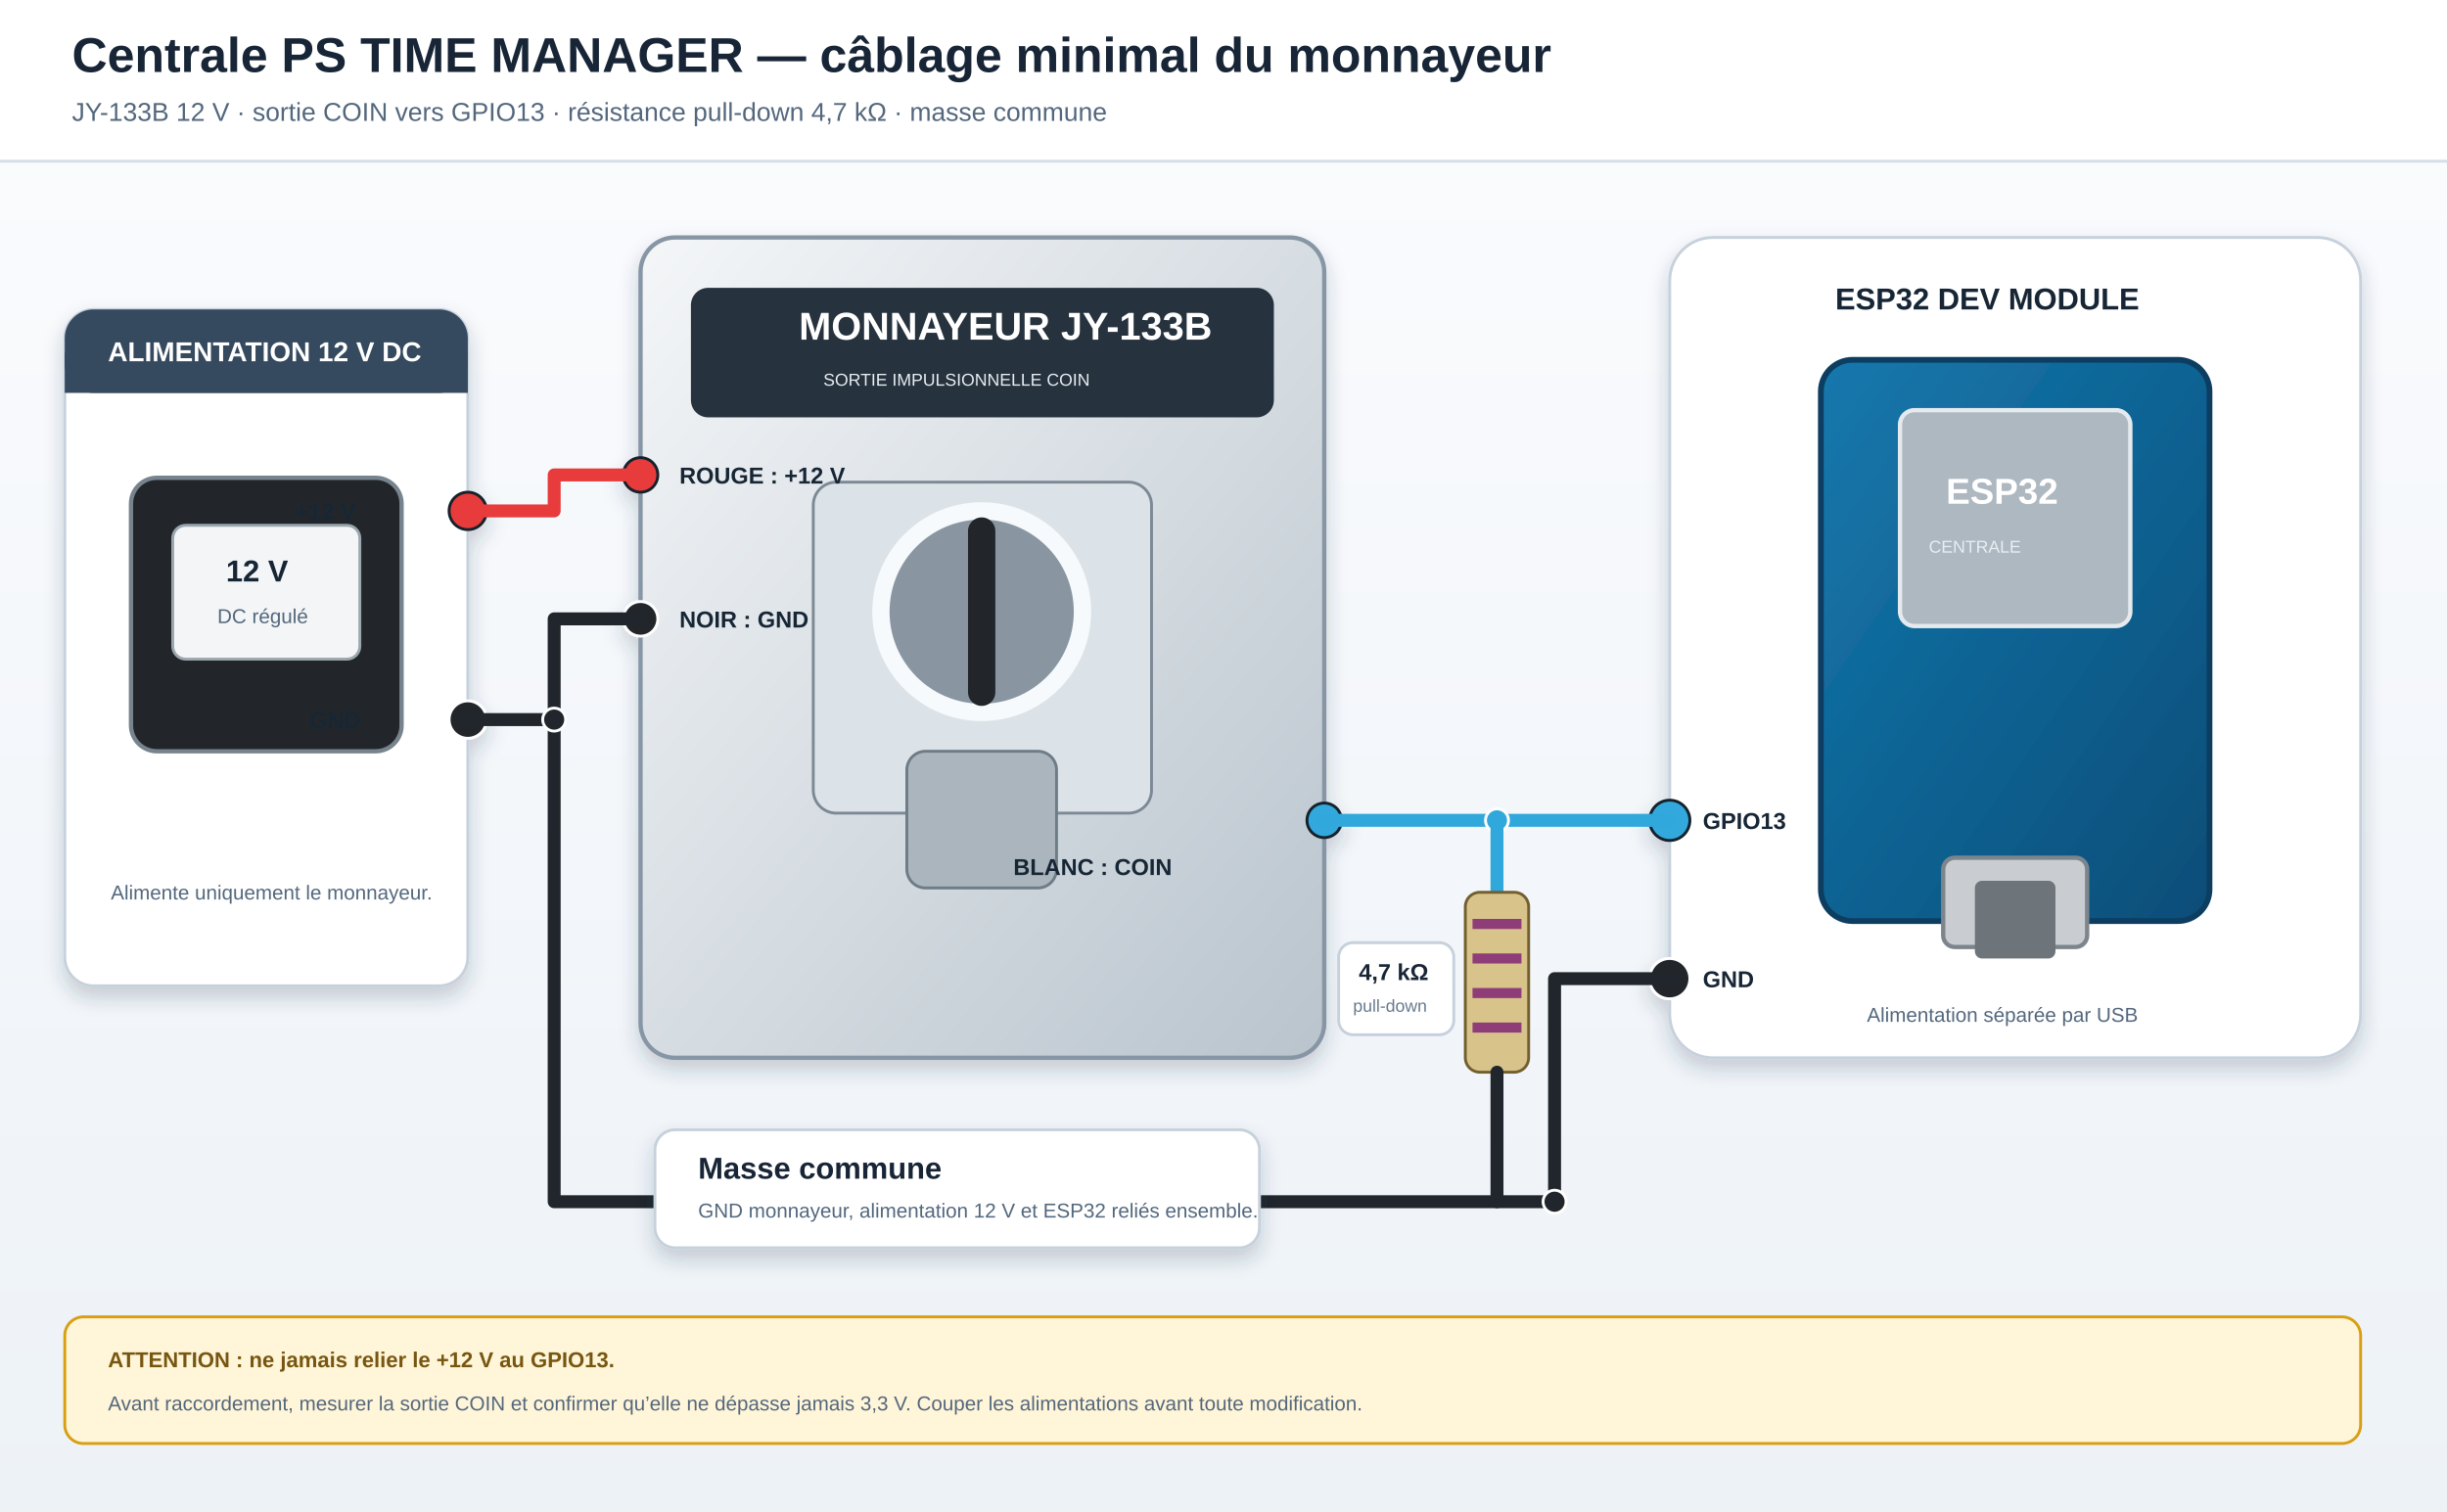
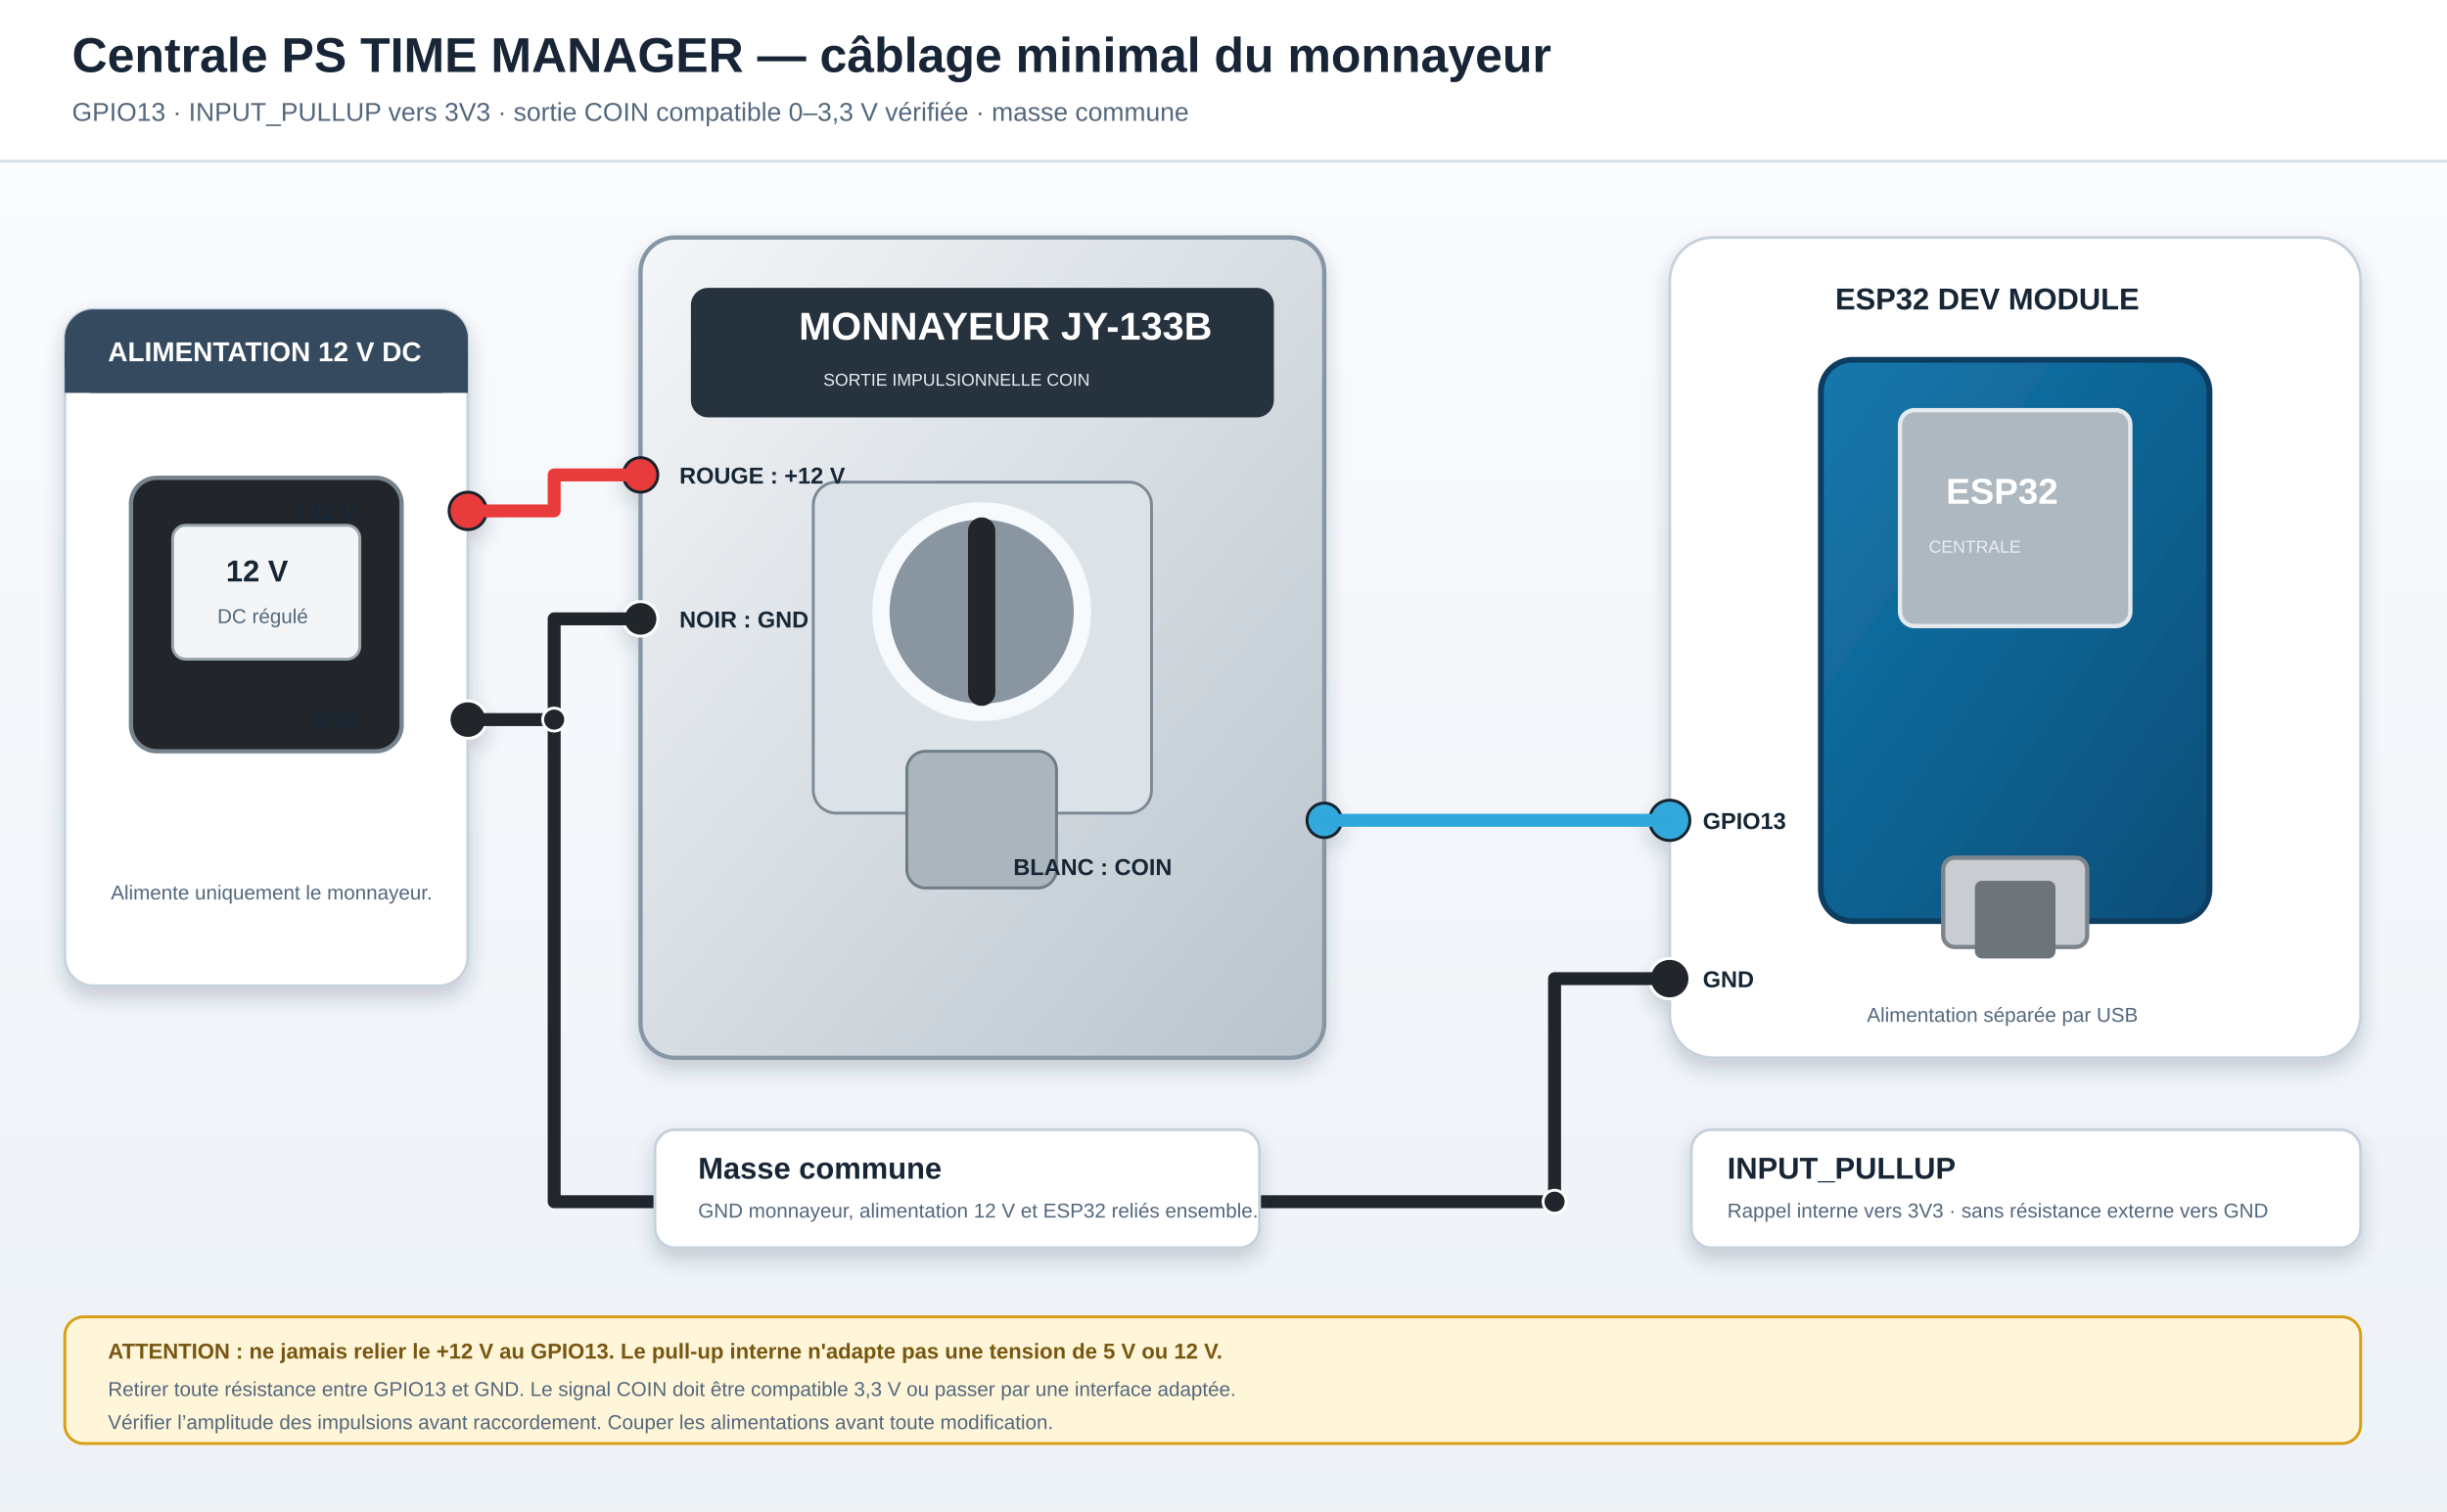
<svg xmlns="http://www.w3.org/2000/svg" width="1700" height="1050" viewBox="0 0 1700 1050" role="img" aria-labelledby="title desc">
  <defs>
    <linearGradient id="page" x1="0" y1="0" x2="0" y2="1">
      <stop stop-color="#fbfcfe" />
      <stop offset="1" stop-color="#edf2f7" />
    </linearGradient>
    <linearGradient id="board" x1="0" y1="0" x2="1" y2="1">
      <stop stop-color="#1678ad" />
      <stop offset="1" stop-color="#074d78" />
    </linearGradient>
    <linearGradient id="coin" x1="0" y1="0" x2="1" y2="1">
      <stop stop-color="#f4f6f8" />
      <stop offset="1" stop-color="#b9c4cd" />
    </linearGradient>
    <filter id="shadow" x="-20%" y="-20%" width="140%" height="150%">
      <feDropShadow dx="0" dy="7" stdDeviation="7" flood-color="#26384b" flood-opacity=".22" />
    </filter>
    <style>
      .title{font:700 34px Arial,sans-serif;fill:#172536}.subtitle{font:18px Arial,sans-serif;fill:#53677d}.section{font:700 21px Arial,sans-serif;fill:#172536}.label{font:700 16px Arial,sans-serif;fill:#182635}.small{font:14px Arial,sans-serif;fill:#53677d}.tiny{font:12px Arial,sans-serif;fill:#66798d}.white{fill:#fff}.silk{font:12px Arial,sans-serif;fill:#e7edf3}.port{stroke:#13202c;stroke-width:2}.wire{fill:none;stroke-width:9;stroke-linecap:round;stroke-linejoin:round}.wire12{stroke:#e83b3b}.wireGnd{stroke:#20262c}.wireCoin{stroke:#31a8dc}.junction{stroke:#fff;stroke-width:2}.callout{fill:#fff;stroke:#c6d1dc;stroke-width:2;rx:14;filter:url(#shadow)}.warning{fill:#fff5d8;stroke:#d89e14;stroke-width:2;rx:13}.warningText{font:700 15px Arial,sans-serif;fill:#775611}
    </style>
  </defs>
  <rect width="1700" height="1050" fill="url(#page)" />
  <rect x="0" y="0" width="1700" height="112" fill="#fff" />
  <line x1="0" y1="112" x2="1700" y2="112" stroke="#d6dee7" stroke-width="2" />
  <text x="50" y="50" class="title">Centrale PS TIME MANAGER — câblage minimal du monnayeur</text>
-   <text x="50" y="84" class="subtitle">JY-133B 12 V · sortie COIN vers GPIO13 · résistance pull-down 4,7 kΩ · masse commune</text>
+   <text x="50" y="84" class="subtitle">GPIO13 · INPUT_PULLUP vers 3V3 · sortie COIN compatible 0–3,3 V vérifiée · masse commune</text>
  <g filter="url(#shadow)">
    <rect x="45" y="215" width="280" height="470" rx="20" fill="#fff" stroke="#c6d1dc" stroke-width="2" />
    <rect x="45" y="215" width="280" height="58" rx="20" fill="#34495e" />
    <rect x="45" y="245" width="280" height="28" fill="#34495e" />
    <text x="75" y="251" class="white" style="font:700 19px Arial,sans-serif">ALIMENTATION 12 V DC</text>
    <rect x="91" y="332" width="188" height="190" rx="18" fill="#20262c" stroke="#77838d" stroke-width="3" />
    <rect x="120" y="365" width="130" height="93" rx="9" fill="#f3f5f6" stroke="#9aa6ae" stroke-width="2" />
    <text x="157" y="404" class="section">12 V</text>
    <text x="151" y="433" class="small">DC régulé</text>
    <circle cx="325" cy="355" r="13" fill="#e83b3b" class="port" />
    <circle cx="325" cy="500" r="13" fill="#20262c" stroke="#fff" stroke-width="2" />
    <text x="205" y="361" class="label">+12 V</text>
    <text x="215" y="506" class="label">GND</text>
    <text x="77" y="625" class="small">Alimente uniquement le monnayeur.</text>
  </g>
  <g filter="url(#shadow)">
    <rect x="445" y="165" width="475" height="570" rx="24" fill="url(#coin)" stroke="#8796a5" stroke-width="3" />
    <rect x="480" y="200" width="405" height="90" rx="12" fill="#25313c" />
    <text x="555" y="236" class="white" style="font:700 27px Arial,sans-serif">MONNAYEUR JY-133B</text>
    <text x="572" y="268" class="silk">SORTIE IMPULSIONNELLE COIN</text>
    <rect x="565" y="335" width="235" height="230" rx="16" fill="#dce3e8" stroke="#7c8995" stroke-width="2" />
    <circle cx="682" cy="425" r="70" fill="#8996a1" stroke="#f7fafc" stroke-width="12" />
    <path d="M682 369 V481" stroke="#20262c" stroke-width="19" stroke-linecap="round" />
    <rect x="630" y="522" width="104" height="95" rx="13" fill="#aab5bd" stroke="#6e7b85" stroke-width="2" />
    <circle cx="445" cy="330" r="12" fill="#e83b3b" class="port" />
    <circle cx="445" cy="430" r="12" fill="#20262c" stroke="#fff" stroke-width="2" />
    <circle cx="920" cy="570" r="12" fill="#31a8dc" class="port" />
    <text x="472" y="336" class="label">ROUGE : +12 V</text>
    <text x="472" y="436" class="label">NOIR : GND</text>
    <text x="704" y="608" class="label">BLANC : COIN</text>
  </g>
  <g filter="url(#shadow)">
    <rect x="1160" y="165" width="480" height="570" rx="30" fill="#fff" stroke="#c6d1dc" stroke-width="2" />
    <text x="1275" y="215" class="section">ESP32 DEV MODULE</text>
    <rect x="1265" y="250" width="270" height="390" rx="22" fill="url(#board)" stroke="#083e61" stroke-width="4" />
    <rect x="1320" y="285" width="160" height="150" rx="10" fill="#aeb8c0" stroke="#e5eaee" stroke-width="3" />
    <text x="1352" y="350" class="white" style="font:700 25px Arial,sans-serif">ESP32</text>
    <text x="1340" y="384" class="silk">CENTRALE</text>
    <rect x="1350" y="596" width="100" height="62" rx="8" fill="#c9cdd1" stroke="#7d858c" stroke-width="3" />
    <rect x="1372" y="612" width="56" height="54" rx="5" fill="#6e747a" />
    <circle cx="1160" cy="570" r="14" fill="#31a8dc" class="port" />
    <circle cx="1160" cy="680" r="14" fill="#20262c" stroke="#fff" stroke-width="2" />
    <text x="1183" y="576" class="label">GPIO13</text>
    <text x="1183" y="686" class="label">GND</text>
    <text x="1297" y="710" class="small">Alimentation séparée par USB</text>
  </g>
  <path d="M325 355 H385 V330 H445" class="wire wire12" />
  <path d="M325 500 H385 V430 H445" class="wire wireGnd" />
  <path d="M385 500 V835 H1080 V680 H1160" class="wire wireGnd" />
  <circle cx="385" cy="500" r="8" fill="#20262c" class="junction" />
  <circle cx="1080" cy="835" r="8" fill="#20262c" class="junction" />
  <path d="M920 570 H1160" class="wire wireCoin" />
-   <circle cx="1040" cy="570" r="8" fill="#31a8dc" class="junction" />
-   <path d="M1040 570 V620" class="wire wireCoin" />
-   <rect x="1018" y="620" width="44" height="125" rx="10" fill="#d8c38a" stroke="#725f30" stroke-width="2" />
-   <path d="M1040 745 V835" class="wire wireGnd" />
-   <path d="M1023 642 H1057 M1023 666 H1057 M1023 690 H1057 M1023 714 H1057" stroke="#8f3d78" stroke-width="7" />
-   <rect x="930" y="655" width="80" height="64" rx="10" fill="#fff" stroke="#c6d1dc" stroke-width="2" />
-   <text x="944" y="681" class="label">4,7 kΩ</text>
-   <text x="940" y="703" class="tiny">pull-down</text>
+   <rect x="1175" y="785" width="465" height="82" class="callout" />
+   <text x="1200" y="819" class="section">INPUT_PULLUP</text>
+   <text x="1200" y="846" class="small">Rappel interne vers 3V3 · sans résistance externe vers GND</text>
  <rect x="455" y="785" width="420" height="82" class="callout" />
  <text x="485" y="819" class="section">Masse commune</text>
  <text x="485" y="846" class="small">GND monnayeur, alimentation 12 V et ESP32 reliés ensemble.</text>
  <rect x="45" y="915" width="1595" height="88" class="warning" />
-   <text x="75" y="950" class="warningText">ATTENTION : ne jamais relier le +12 V au GPIO13.</text>
-   <text x="75" y="980" class="small">Avant raccordement, mesurer la sortie COIN et confirmer qu’elle ne dépasse jamais 3,3 V. Couper les alimentations avant toute modification.</text>
+   <text x="75" y="944" class="warningText">ATTENTION : ne jamais relier le +12 V au GPIO13. Le pull-up interne n'adapte pas une tension de 5 V ou 12 V.</text>
+   <text x="75" y="970" class="small">Retirer toute résistance entre GPIO13 et GND. Le signal COIN doit être compatible 3,3 V ou passer par une interface adaptée.</text>
+   <text x="75" y="993" class="small">Vérifier l’amplitude des impulsions avant raccordement. Couper les alimentations avant toute modification.</text>
</svg>
